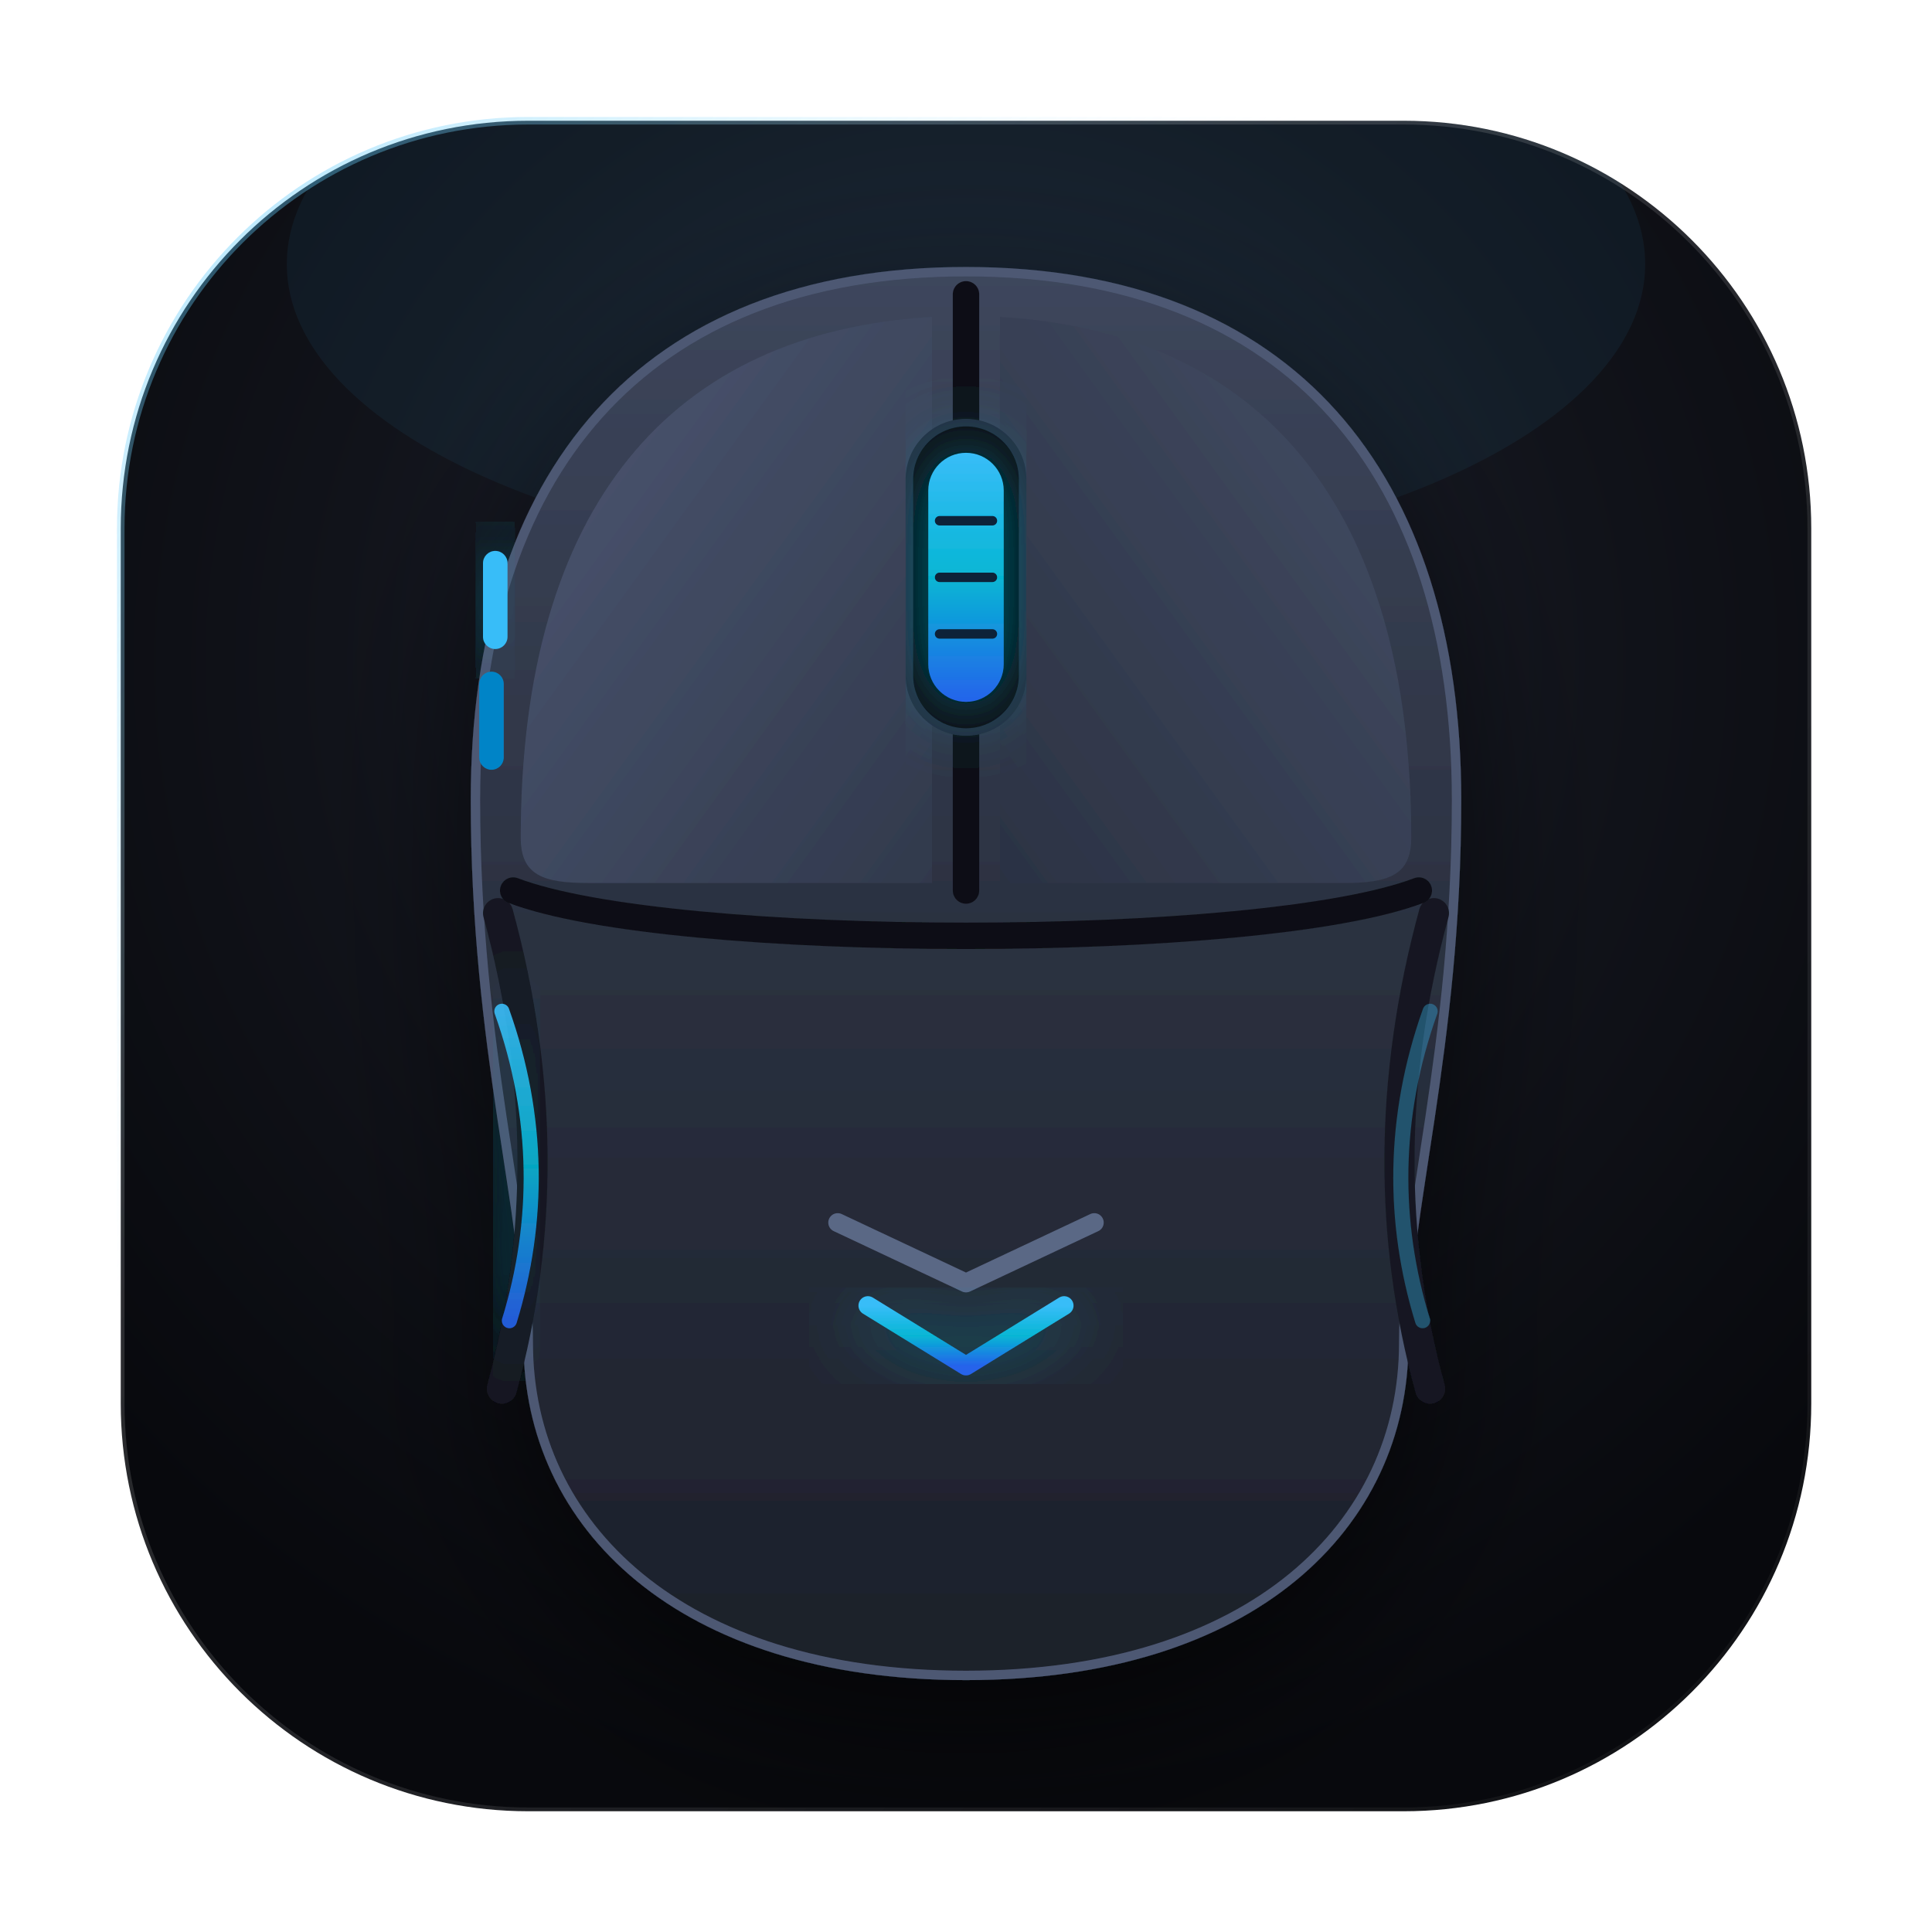
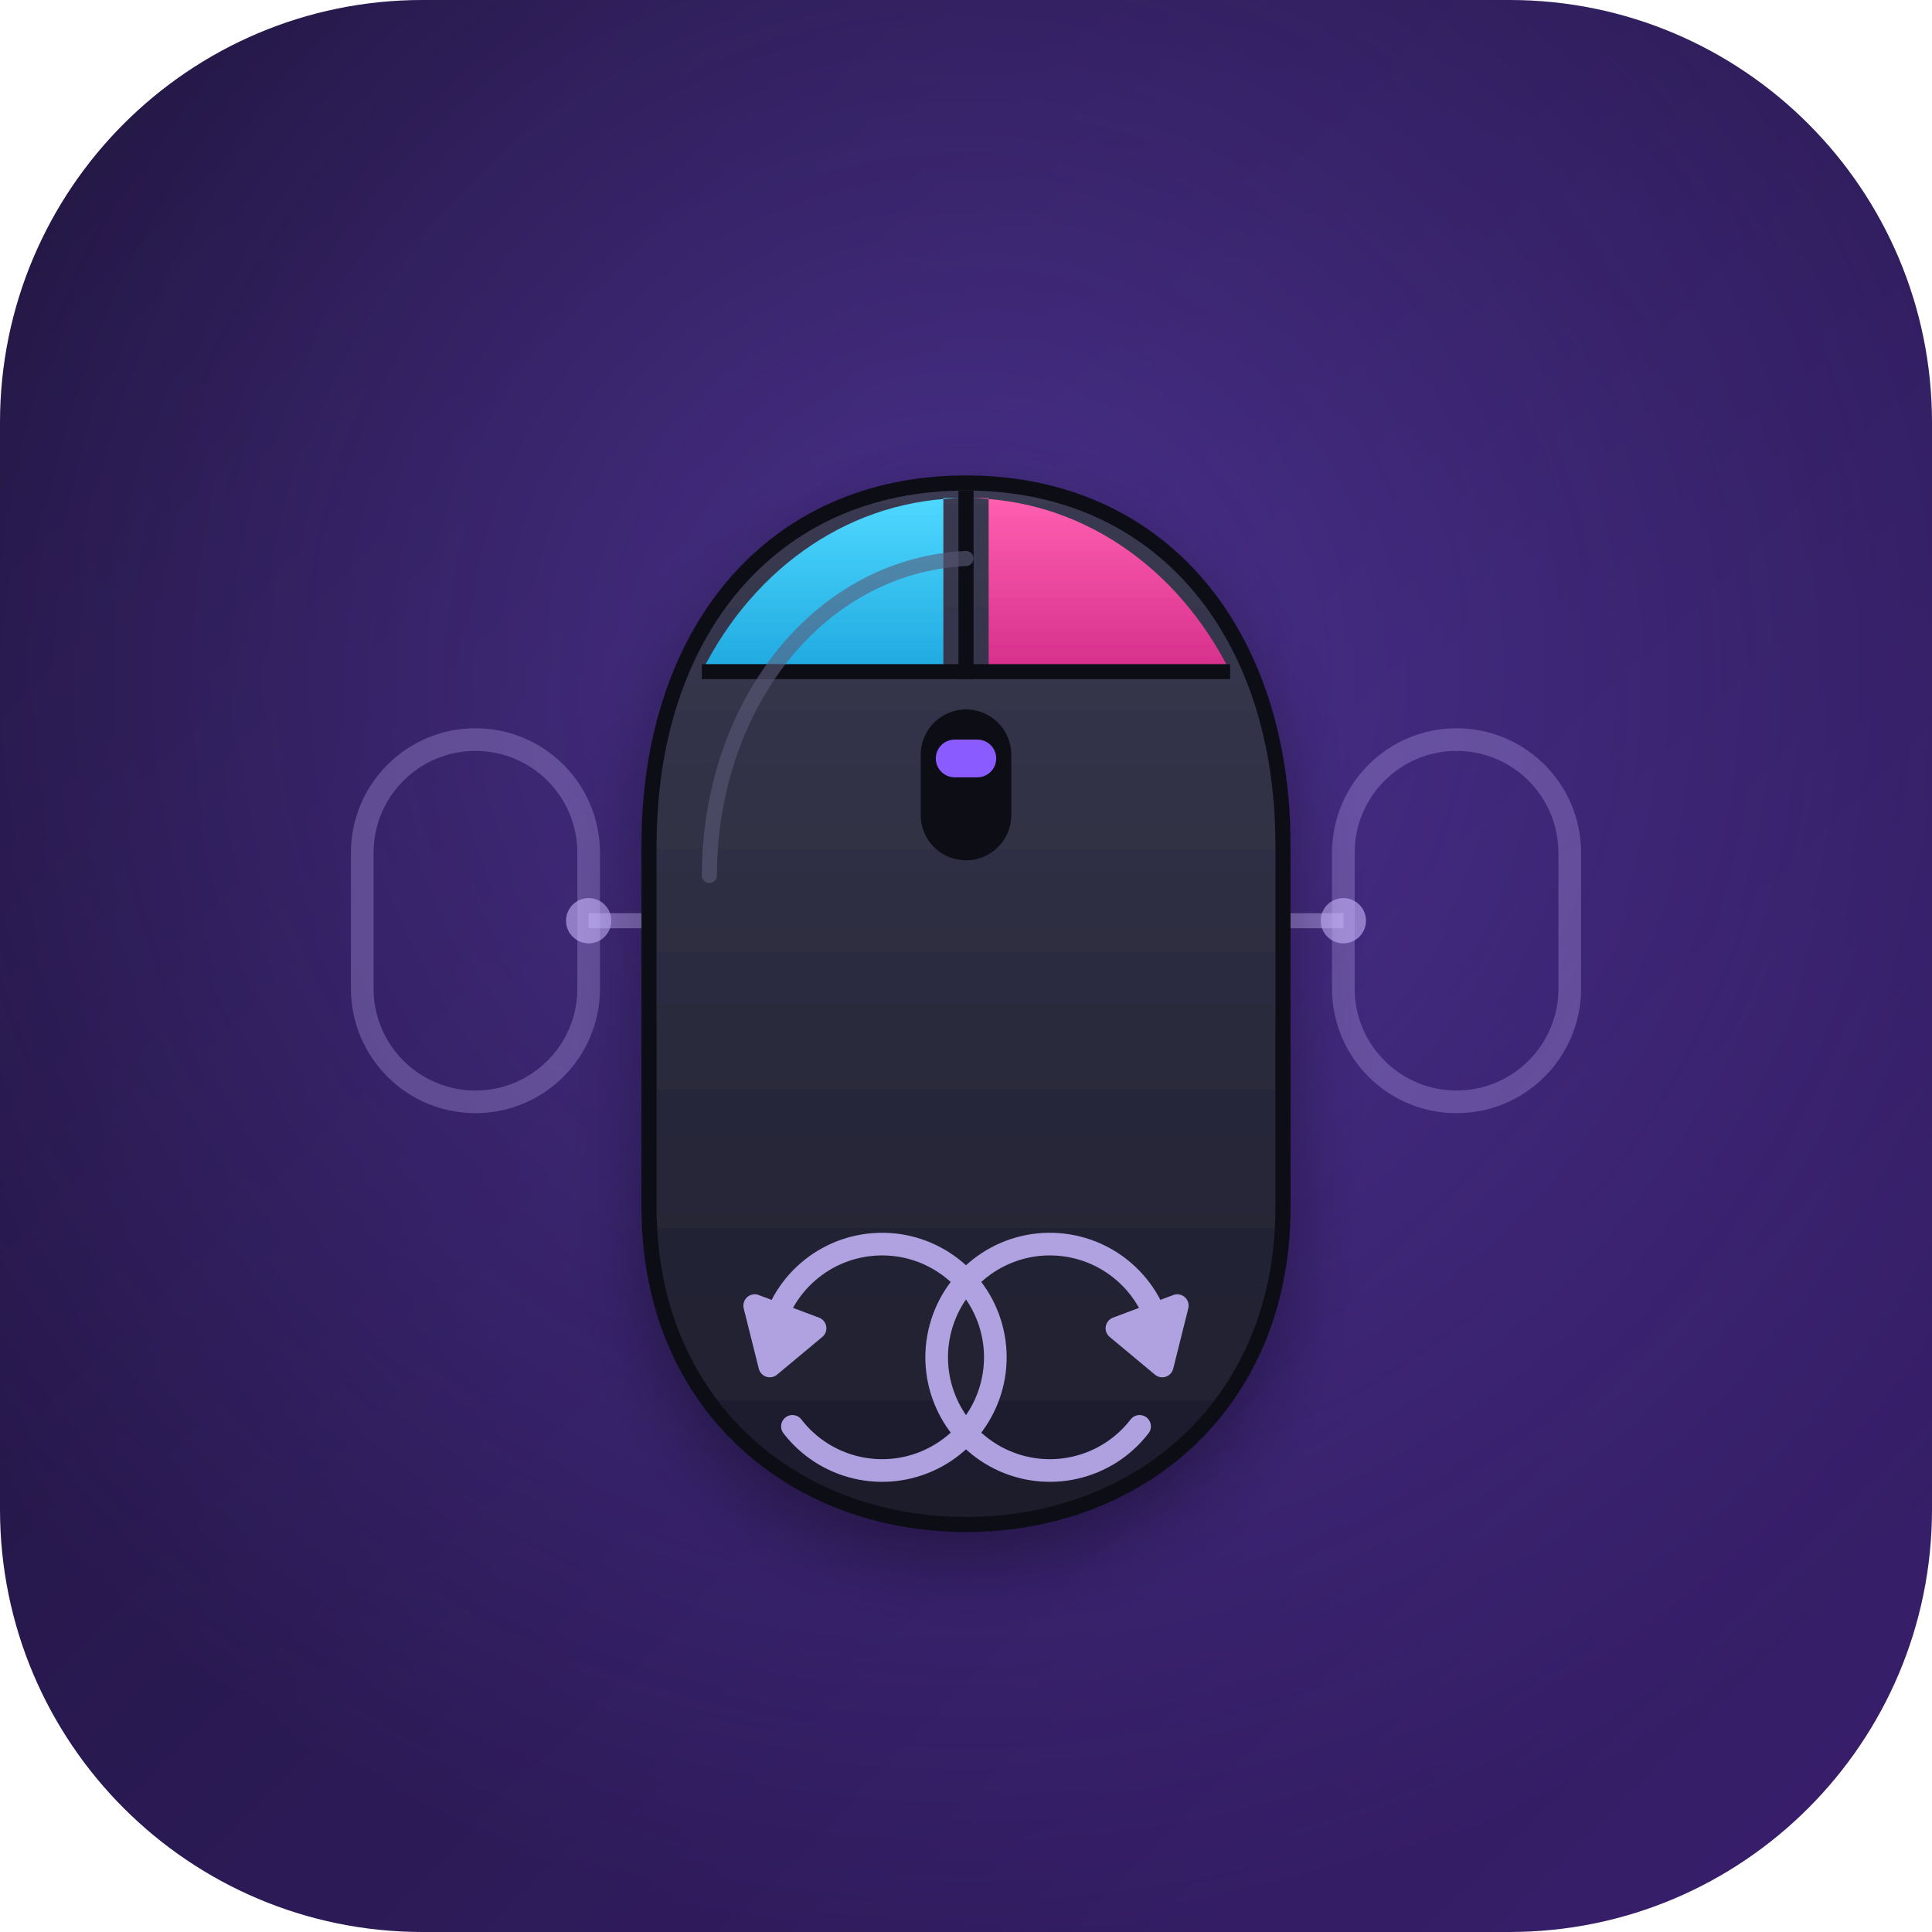
- <svg xmlns="http://www.w3.org/2000/svg" viewBox="0 0 512 512" width="512" height="512">
+ <svg xmlns="http://www.w3.org/2000/svg" width="512" height="512" viewBox="0 0 512 512">
  <defs>
-     <clipPath id="squircleClip">
-       <rect x="32" y="32" width="448" height="448" rx="108" />
-     </clipPath>
-     <radialGradient id="bgCanvas" cx="50%" cy="32%" r="68%">
-       <stop offset="0%" stop-color="#1f2433" />
-       <stop offset="55%" stop-color="#11131a" />
-       <stop offset="100%" stop-color="#08090d" />
+     <linearGradient id="bg" x1="0%" y1="0%" x2="100%" y2="100%">
+       <stop offset="0%" stop-color="#1b1235" />
+       <stop offset="55%" stop-color="#2b1a55" />
+       <stop offset="100%" stop-color="#3a1f6e" />
+     </linearGradient>
+     <linearGradient id="mouseBody" x1="0%" y1="0%" x2="0%" y2="100%">
+       <stop offset="0%" stop-color="#3a3a52" />
+       <stop offset="100%" stop-color="#1c1c2b" />
+     </linearGradient>
+     <linearGradient id="leftBtn" x1="0%" y1="0%" x2="0%" y2="100%">
+       <stop offset="0%" stop-color="#4fd8ff" />
+       <stop offset="100%" stop-color="#1fa9e0" />
+     </linearGradient>
+     <linearGradient id="rightBtn" x1="0%" y1="0%" x2="0%" y2="100%">
+       <stop offset="0%" stop-color="#ff5fb0" />
+       <stop offset="100%" stop-color="#d62f8b" />
+     </linearGradient>
+     <radialGradient id="glow" cx="50%" cy="35%" r="65%">
+       <stop offset="0%" stop-color="#8a5cff" stop-opacity="0.35" />
+       <stop offset="100%" stop-color="#8a5cff" stop-opacity="0" />
    </radialGradient>
-     <linearGradient id="squircleBorder" x1="0%" y1="0%" x2="100%" y2="100%">
-       <stop offset="0%" stop-color="rgba(56, 189, 248, 0.45)" />
-       <stop offset="35%" stop-color="rgba(255, 255, 255, 0.14)" />
-       <stop offset="100%" stop-color="rgba(255, 255, 255, 0.03)" />
-     </linearGradient>
-     <linearGradient id="cyanAccent" x1="0%" y1="0%" x2="0%" y2="100%">
-       <stop offset="0%" stop-color="#38bdf8" />
-       <stop offset="50%" stop-color="#06b6d4" />
-       <stop offset="100%" stop-color="#2563eb" />
-     </linearGradient>
-     <linearGradient id="shellGrad" x1="0%" y1="0%" x2="0%" y2="100%">
-       <stop offset="0%" stop-color="#3d465c" />
-       <stop offset="50%" stop-color="#2a303f" />
-       <stop offset="100%" stop-color="#1c202a" />
-     </linearGradient>
-     <linearGradient id="btnLeft" x1="0%" y1="0%" x2="100%" y2="100%">
-       <stop offset="0%" stop-color="#4d5873" />
-       <stop offset="100%" stop-color="#31394c" />
-     </linearGradient>
-     <linearGradient id="btnRight" x1="100%" y1="0%" x2="0%" y2="100%">
-       <stop offset="0%" stop-color="#444e66" />
-       <stop offset="100%" stop-color="#2b3243" />
-     </linearGradient>
-     <filter id="mouseShadow" x="-20%" y="-20%" width="140%" height="140%">
-       <feDropShadow dx="0" dy="16" stdDeviation="20" flood-color="#000000" flood-opacity="0.6" />
-     </filter>
-     <filter id="cyanGlow" x="-30%" y="-30%" width="160%" height="160%">
-       <feDropShadow dx="0" dy="0" stdDeviation="10" flood-color="#06b6d4" flood-opacity="0.65" />
+     <filter id="softShadow" x="-40%" y="-40%" width="180%" height="180%">
+       <feDropShadow dx="0" dy="8" stdDeviation="10" flood-color="#000000" flood-opacity="0.35" />
    </filter>
  </defs>
-   <g clip-path="url(#squircleClip)">
-     <rect x="32" y="32" width="448" height="448" rx="108" fill="url(#bgCanvas)" />
-     <ellipse cx="256" cy="70" rx="180" ry="80" fill="#38bdf8" opacity="0.06" />
-     <g filter="url(#mouseShadow)">
-       <path d="M 256 72                C 342 72, 386 126, 386 212                C 386 278, 372 322, 372 356                C 372 404, 332 444, 256 444                C 180 444, 140 404, 140 356                C 140 322, 126 278, 126 212                C 126 126, 170 72, 256 72 Z" fill="url(#shellGrad)" stroke="#4d5873" stroke-width="2.5" />
-       <path d="M 132 242 C 144 286, 144 328, 133 368" fill="none" stroke="#161922" stroke-width="8" stroke-linecap="round" />
-       <path d="M 133 268 C 143 296, 143 324, 135 350" fill="none" stroke="url(#cyanAccent)" stroke-width="4" stroke-linecap="round" opacity="0.9" filter="url(#cyanGlow)" />
-       <path d="M 380 242 C 368 286, 368 328, 379 368" fill="none" stroke="#161922" stroke-width="8" stroke-linecap="round" />
-       <path d="M 379 268 C 369 296, 369 324, 377 350" fill="none" stroke="#38bdf8" stroke-width="4" stroke-linecap="round" opacity="0.35" />
-       <path d="M 136 236 C 178 252, 334 252, 376 236" fill="none" stroke="#0e1017" stroke-width="7" stroke-linecap="round" />
-       <line x1="256" y1="78" x2="256" y2="236" stroke="#0e1017" stroke-width="7" stroke-linecap="round" />
-       <path d="M 247 84                C 178 88, 138 134, 138 222                C 138 232, 144 234, 156 234                L 247 234 Z" fill="url(#btnLeft)" />
-       <path d="M 265 84                L 265 234                L 356 234                C 368 234, 374 232, 374 222                C 374 134, 334 88, 265 84 Z" fill="url(#btnRight)" />
-       <rect x="241" y="112" width="30" height="82" rx="15" fill="#08090d" stroke="#252c3d" stroke-width="2" />
-       <g filter="url(#cyanGlow)">
-         <rect x="246" y="120" width="20" height="66" rx="10" fill="url(#cyanAccent)" />
-         <line x1="249" y1="138" x2="263" y2="138" stroke="#082038" stroke-width="2.5" stroke-linecap="round" />
-         <line x1="249" y1="153" x2="263" y2="153" stroke="#082038" stroke-width="2.5" stroke-linecap="round" />
-         <line x1="249" y1="168" x2="263" y2="168" stroke="#082038" stroke-width="2.5" stroke-linecap="round" />
-       </g>
-       <rect x="128" y="146" width="6.5" height="26" rx="3.25" fill="#38bdf8" filter="url(#cyanGlow)" />
-       <rect x="127" y="178" width="6.5" height="26" rx="3.25" fill="#0284c7" />
-       <g transform="translate(256, 338)">
-         <path d="M -34 -14 L 0 2 L 34 -14" fill="none" stroke="#5a6785" stroke-width="5" stroke-linecap="round" stroke-linejoin="round" />
-         <path d="M -26 8 L 0 24 L 26 8" fill="none" stroke="url(#cyanAccent)" stroke-width="5" stroke-linecap="round" stroke-linejoin="round" filter="url(#cyanGlow)" />
-       </g>
-     </g>
+   <rect x="0" y="0" width="512" height="512" rx="112" fill="url(#bg)" />
+   <rect x="0" y="0" width="512" height="512" rx="112" fill="url(#glow)" />
+   <g opacity="0.28">
+     <rect x="96" y="196" width="60" height="96" rx="30" fill="none" stroke="#c9b8ff" stroke-width="6" />
+     <rect x="356" y="196" width="60" height="96" rx="30" fill="none" stroke="#c9b8ff" stroke-width="6" />
  </g>
-   <rect x="32" y="32" width="448" height="448" rx="108" fill="none" stroke="url(#squircleBorder)" stroke-width="2" />
+   <g stroke="#c9b8ff" stroke-width="4" opacity="0.45">
+     <line x1="156" y1="244" x2="192" y2="244" />
+     <line x1="320" y1="244" x2="356" y2="244" />
+   </g>
+   <circle cx="156" cy="244" r="6" fill="#c9b8ff" opacity="0.6" />
+   <circle cx="356" cy="244" r="6" fill="#c9b8ff" opacity="0.6" />
+   <g filter="url(#softShadow)">
+     <path d="M256 128              C 308 128 340 168 340 224              L 340 320              C 340 372 302 404 256 404              C 210 404 172 372 172 320              L 172 224              C 172 168 204 128 256 128 Z" fill="url(#mouseBody)" stroke="#0e0e18" stroke-width="4" />
+     <path d="M256 132              C 226 132 200 150 186 178              L 250 178              L 250 132              Z" fill="url(#leftBtn)" />
+     <path d="M256 132              C 286 132 312 150 326 178              L 262 178              L 262 132              Z" fill="url(#rightBtn)" />
+     <line x1="256" y1="130" x2="256" y2="180" stroke="#0e0e18" stroke-width="4" />
+     <path d="M186 178 L326 178" stroke="#0e0e18" stroke-width="4" fill="none" />
+     <rect x="244" y="188" width="24" height="40" rx="12" fill="#0e0e18" />
+     <rect x="248" y="196" width="16" height="10" rx="5" fill="#8a5cff" />
+     <path d="M188 232 C 188 188 216 150 256 148" stroke="#5a5a78" stroke-width="4" fill="none" stroke-linecap="round" opacity="0.6" />
+   </g>
+   <g stroke="#c9b8ff" stroke-width="6" fill="none" stroke-linecap="round" stroke-linejoin="round" opacity="0.85">
+     <path d="M204 356 a 30 30 0 1 1 6 22" />
+     <polygon points="200,346 204,362 216,352" fill="#c9b8ff" />
+     <path d="M308 356 a 30 30 0 1 0 -6 22" />
+     <polygon points="312,346 308,362 296,352" fill="#c9b8ff" />
+   </g>
</svg>
